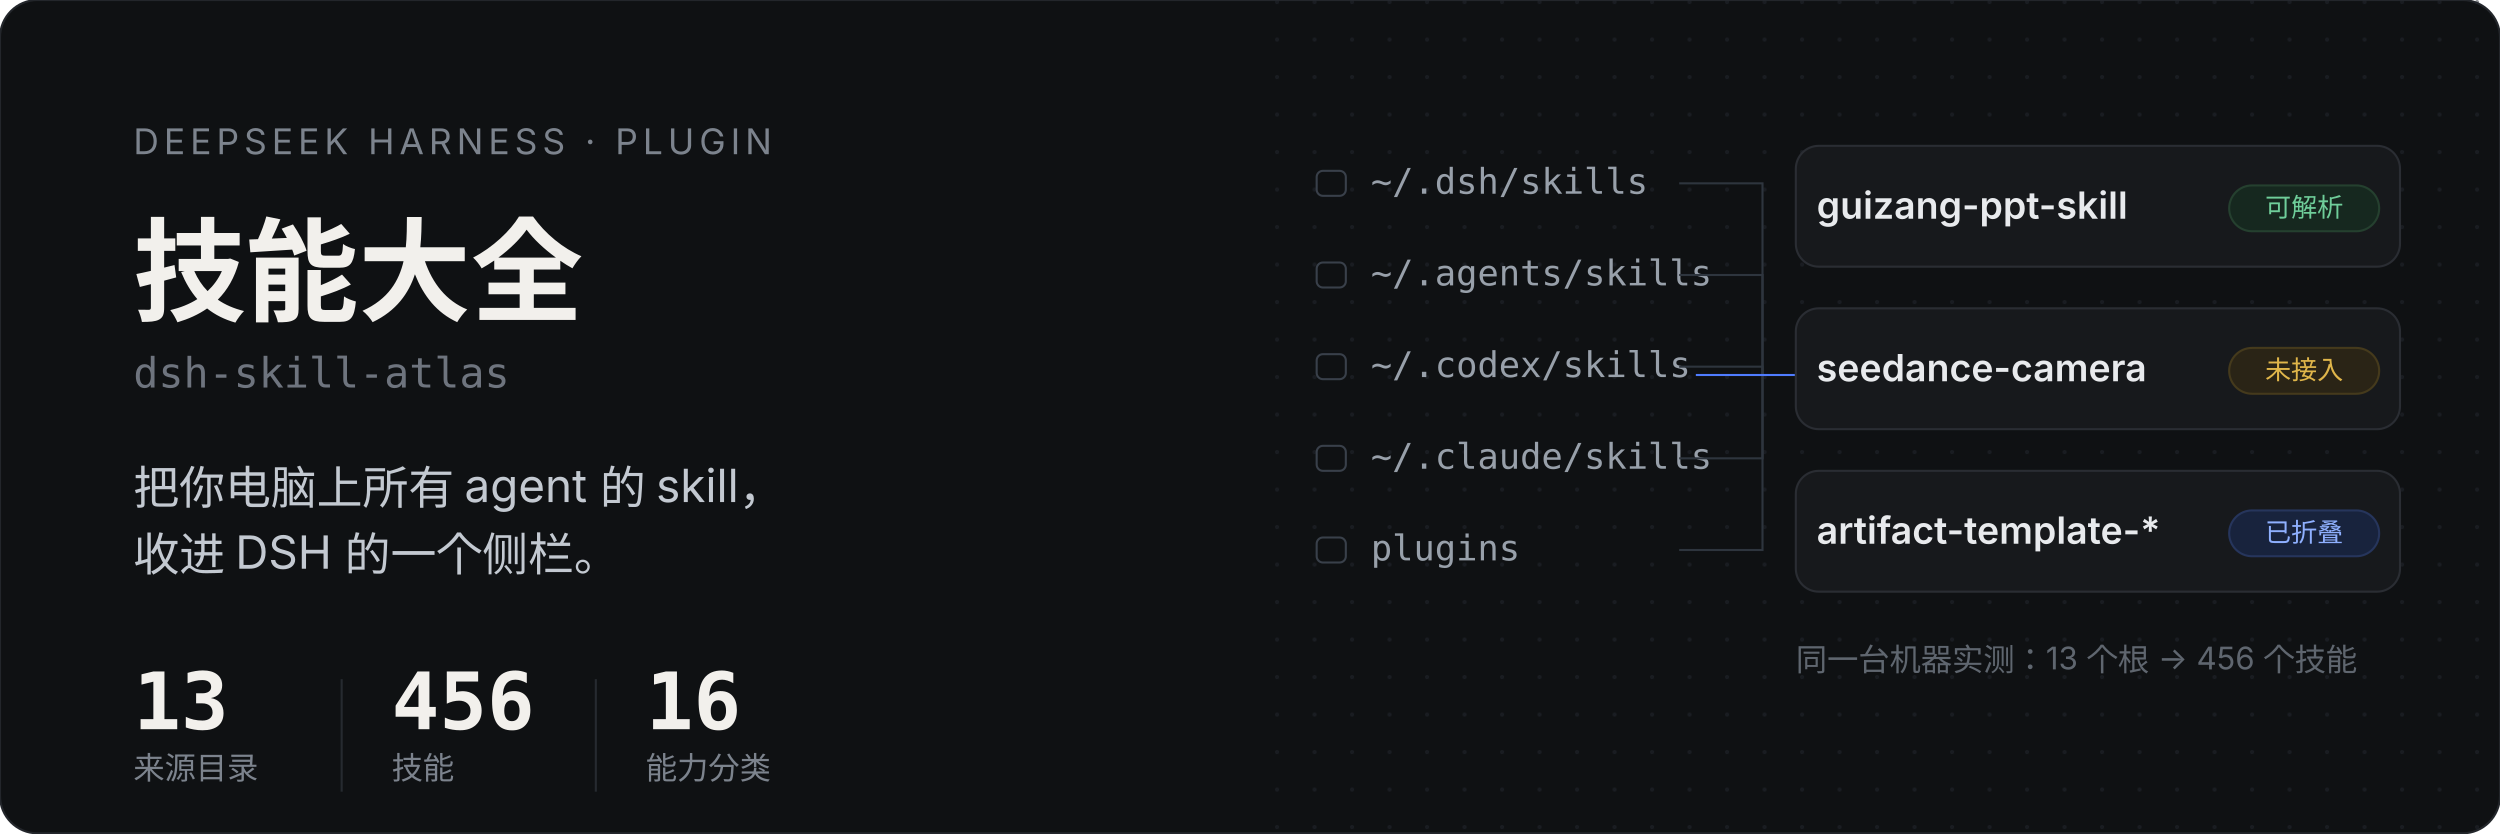
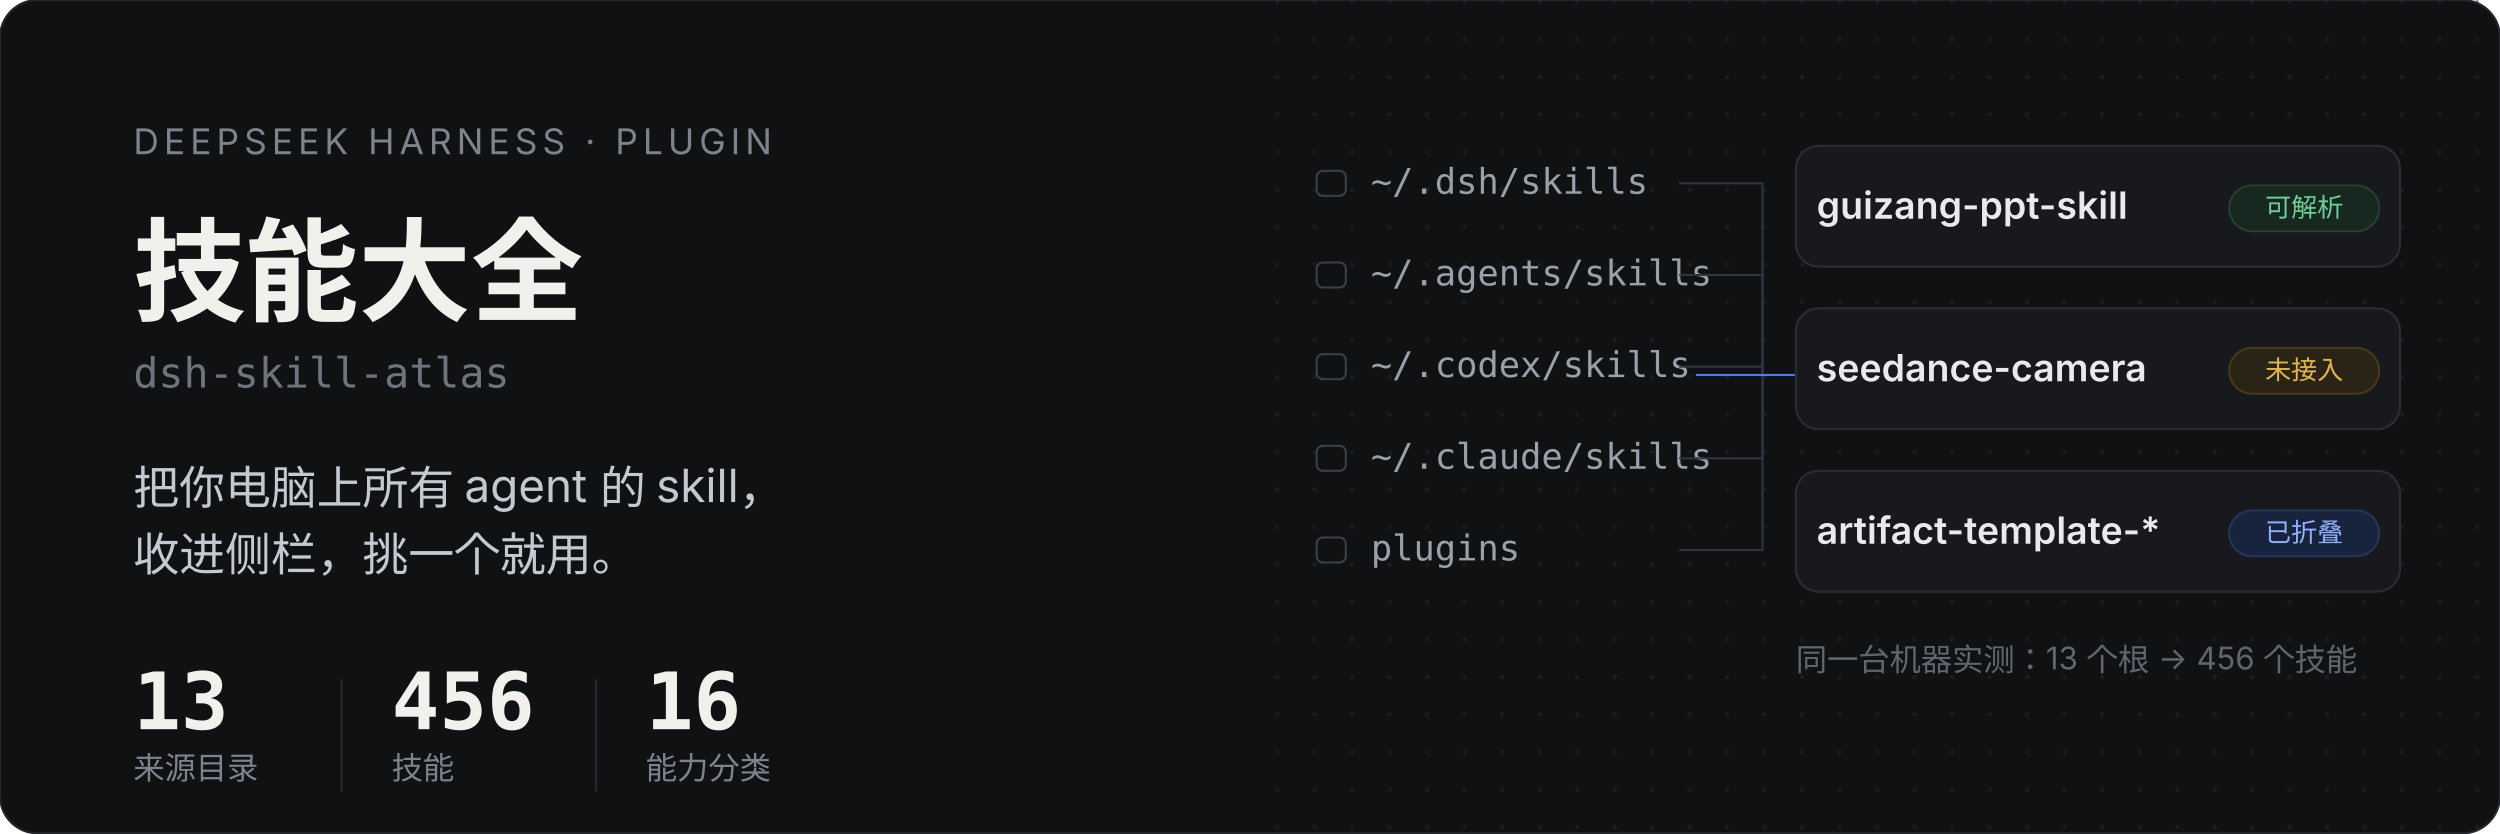
<svg xmlns="http://www.w3.org/2000/svg" viewBox="0 0 1200 400" width="100%" role="img" aria-labelledby="heroTitle heroDesc">
  <defs>
    <pattern id="dots" width="18" height="18" patternUnits="userSpaceOnUse">
      <circle cx="1" cy="1" r="1" fill="#242830" />
    </pattern>
  </defs>
  <rect width="1200" height="400" rx="18" fill="#0F1113" />
  <rect width="1200" height="400" rx="18" fill="none" stroke="#23262B" />
  <rect x="600" y="0" width="600" height="400" fill="url(#dots)" opacity=".5" />
  <g font-family="-apple-system, BlinkMacSystemFont, 'PingFang SC', 'Segoe UI', sans-serif">
    <text x="64" y="74" font-size="17" letter-spacing="2.4" fill="#7C838D">DEEPSEEK HARNESS · PLUGIN</text>
    <text x="64" y="150" font-size="54" font-weight="600" fill="#F2F0EC">技能大全</text>
    <text x="64" y="186" font-size="20" fill="#6E747E" font-family="ui-monospace, SFMono-Regular, Menlo, monospace">dsh-skill-atlas</text>
    <text x="64" y="242" font-size="22" fill="#C3C9D1">把你电脑上所有 agent 的 skill，</text>
-     <text x="64" y="274" font-size="22" fill="#C3C9D1">收进 DSH 的一个侧栏。</text>
+     <text x="64" y="274" font-size="22" fill="#C3C9D1">收进侧栏，挑一个就用。</text>
    <g font-family="ui-monospace, SFMono-Regular, Menlo, monospace">
      <text x="64" y="350" font-size="38" font-weight="600" fill="#F2F0EC">13</text>
      <text x="64" y="374" font-size="15" fill="#7C838D" font-family="-apple-system, 'PingFang SC', sans-serif">来源目录</text>
      <line x1="164" y1="326" x2="164" y2="380" stroke="#262A30" />
      <text x="188" y="350" font-size="38" font-weight="600" fill="#F2F0EC">456</text>
      <text x="188" y="374" font-size="15" fill="#7C838D" font-family="-apple-system, 'PingFang SC', sans-serif">技能</text>
      <line x1="286" y1="326" x2="286" y2="380" stroke="#262A30" />
      <text x="310" y="350" font-size="38" font-weight="600" fill="#F2F0EC">16</text>
      <text x="310" y="374" font-size="15" fill="#7C838D" font-family="-apple-system, 'PingFang SC', sans-serif">能力分类</text>
    </g>
  </g>
  <g font-family="ui-monospace, SFMono-Regular, Menlo, monospace" font-size="17" fill="#98A0AA">
    <g stroke="#39404A" fill="none">
      <rect x="632" y="82" width="14" height="12" rx="3" />
      <rect x="632" y="126" width="14" height="12" rx="3" />
      <rect x="632" y="170" width="14" height="12" rx="3" />
      <rect x="632" y="214" width="14" height="12" rx="3" />
      <rect x="632" y="258" width="14" height="12" rx="3" />
    </g>
    <text x="658" y="93">~/.dsh/skills</text>
    <text x="658" y="137">~/.agents/skills</text>
    <text x="658" y="181">~/.codex/skills</text>
    <text x="658" y="225">~/.claude/skills</text>
    <text x="658" y="269">plugins</text>
    <g stroke="#2E353E" fill="none">
      <path d="M806 88 H846 V180" />
      <path d="M806 132 H846 V180" />
      <path d="M806 176 H846 V180" />
      <path d="M806 220 H846 V180" />
      <path d="M806 264 H846 V180" />
      <path d="M814 180 H864" stroke="#4F7CFF" />
    </g>
    <circle cx="866" cy="180" r="3.5" fill="#4F7CFF" />
  </g>
  <g font-family="-apple-system, 'PingFang SC', sans-serif">
    <g>
      <rect x="862" y="70" width="290" height="58" rx="11" fill="#17191C" stroke="#2A2D33" />
      <text x="872" y="105" font-size="18" font-weight="600" fill="#E8EAED">guizang-ppt-skill</text>
      <rect x="1070" y="89" width="72" height="22" rx="11" fill="#16281F" stroke="#25402F" />
      <text x="1106" y="104" font-size="12.5" fill="#6FCE9A" text-anchor="middle">可解析</text>
    </g>
    <g>
      <rect x="862" y="148" width="290" height="58" rx="11" fill="#17191C" stroke="#2A2D33" />
      <text x="872" y="183" font-size="18" font-weight="600" fill="#E8EAED">seedance-camera</text>
      <rect x="1070" y="167" width="72" height="22" rx="11" fill="#2A2416" stroke="#453A1C" />
      <text x="1106" y="182" font-size="12.5" fill="#E0B64A" text-anchor="middle">未接入</text>
    </g>
    <g>
      <rect x="862" y="226" width="290" height="58" rx="11" fill="#17191C" stroke="#2A2D33" />
      <text x="872" y="261" font-size="18" font-weight="600" fill="#E8EAED">artifact-template-*</text>
      <rect x="1070" y="245" width="72" height="22" rx="11" fill="#18233D" stroke="#26355C" />
      <text x="1106" y="260" font-size="12.5" fill="#8FB0FF" text-anchor="middle">已折叠</text>
    </g>
    <text x="862" y="322" font-size="15" fill="#5F666F">同一台机器实测：13 个根 → 456 个技能</text>
  </g>
</svg>
